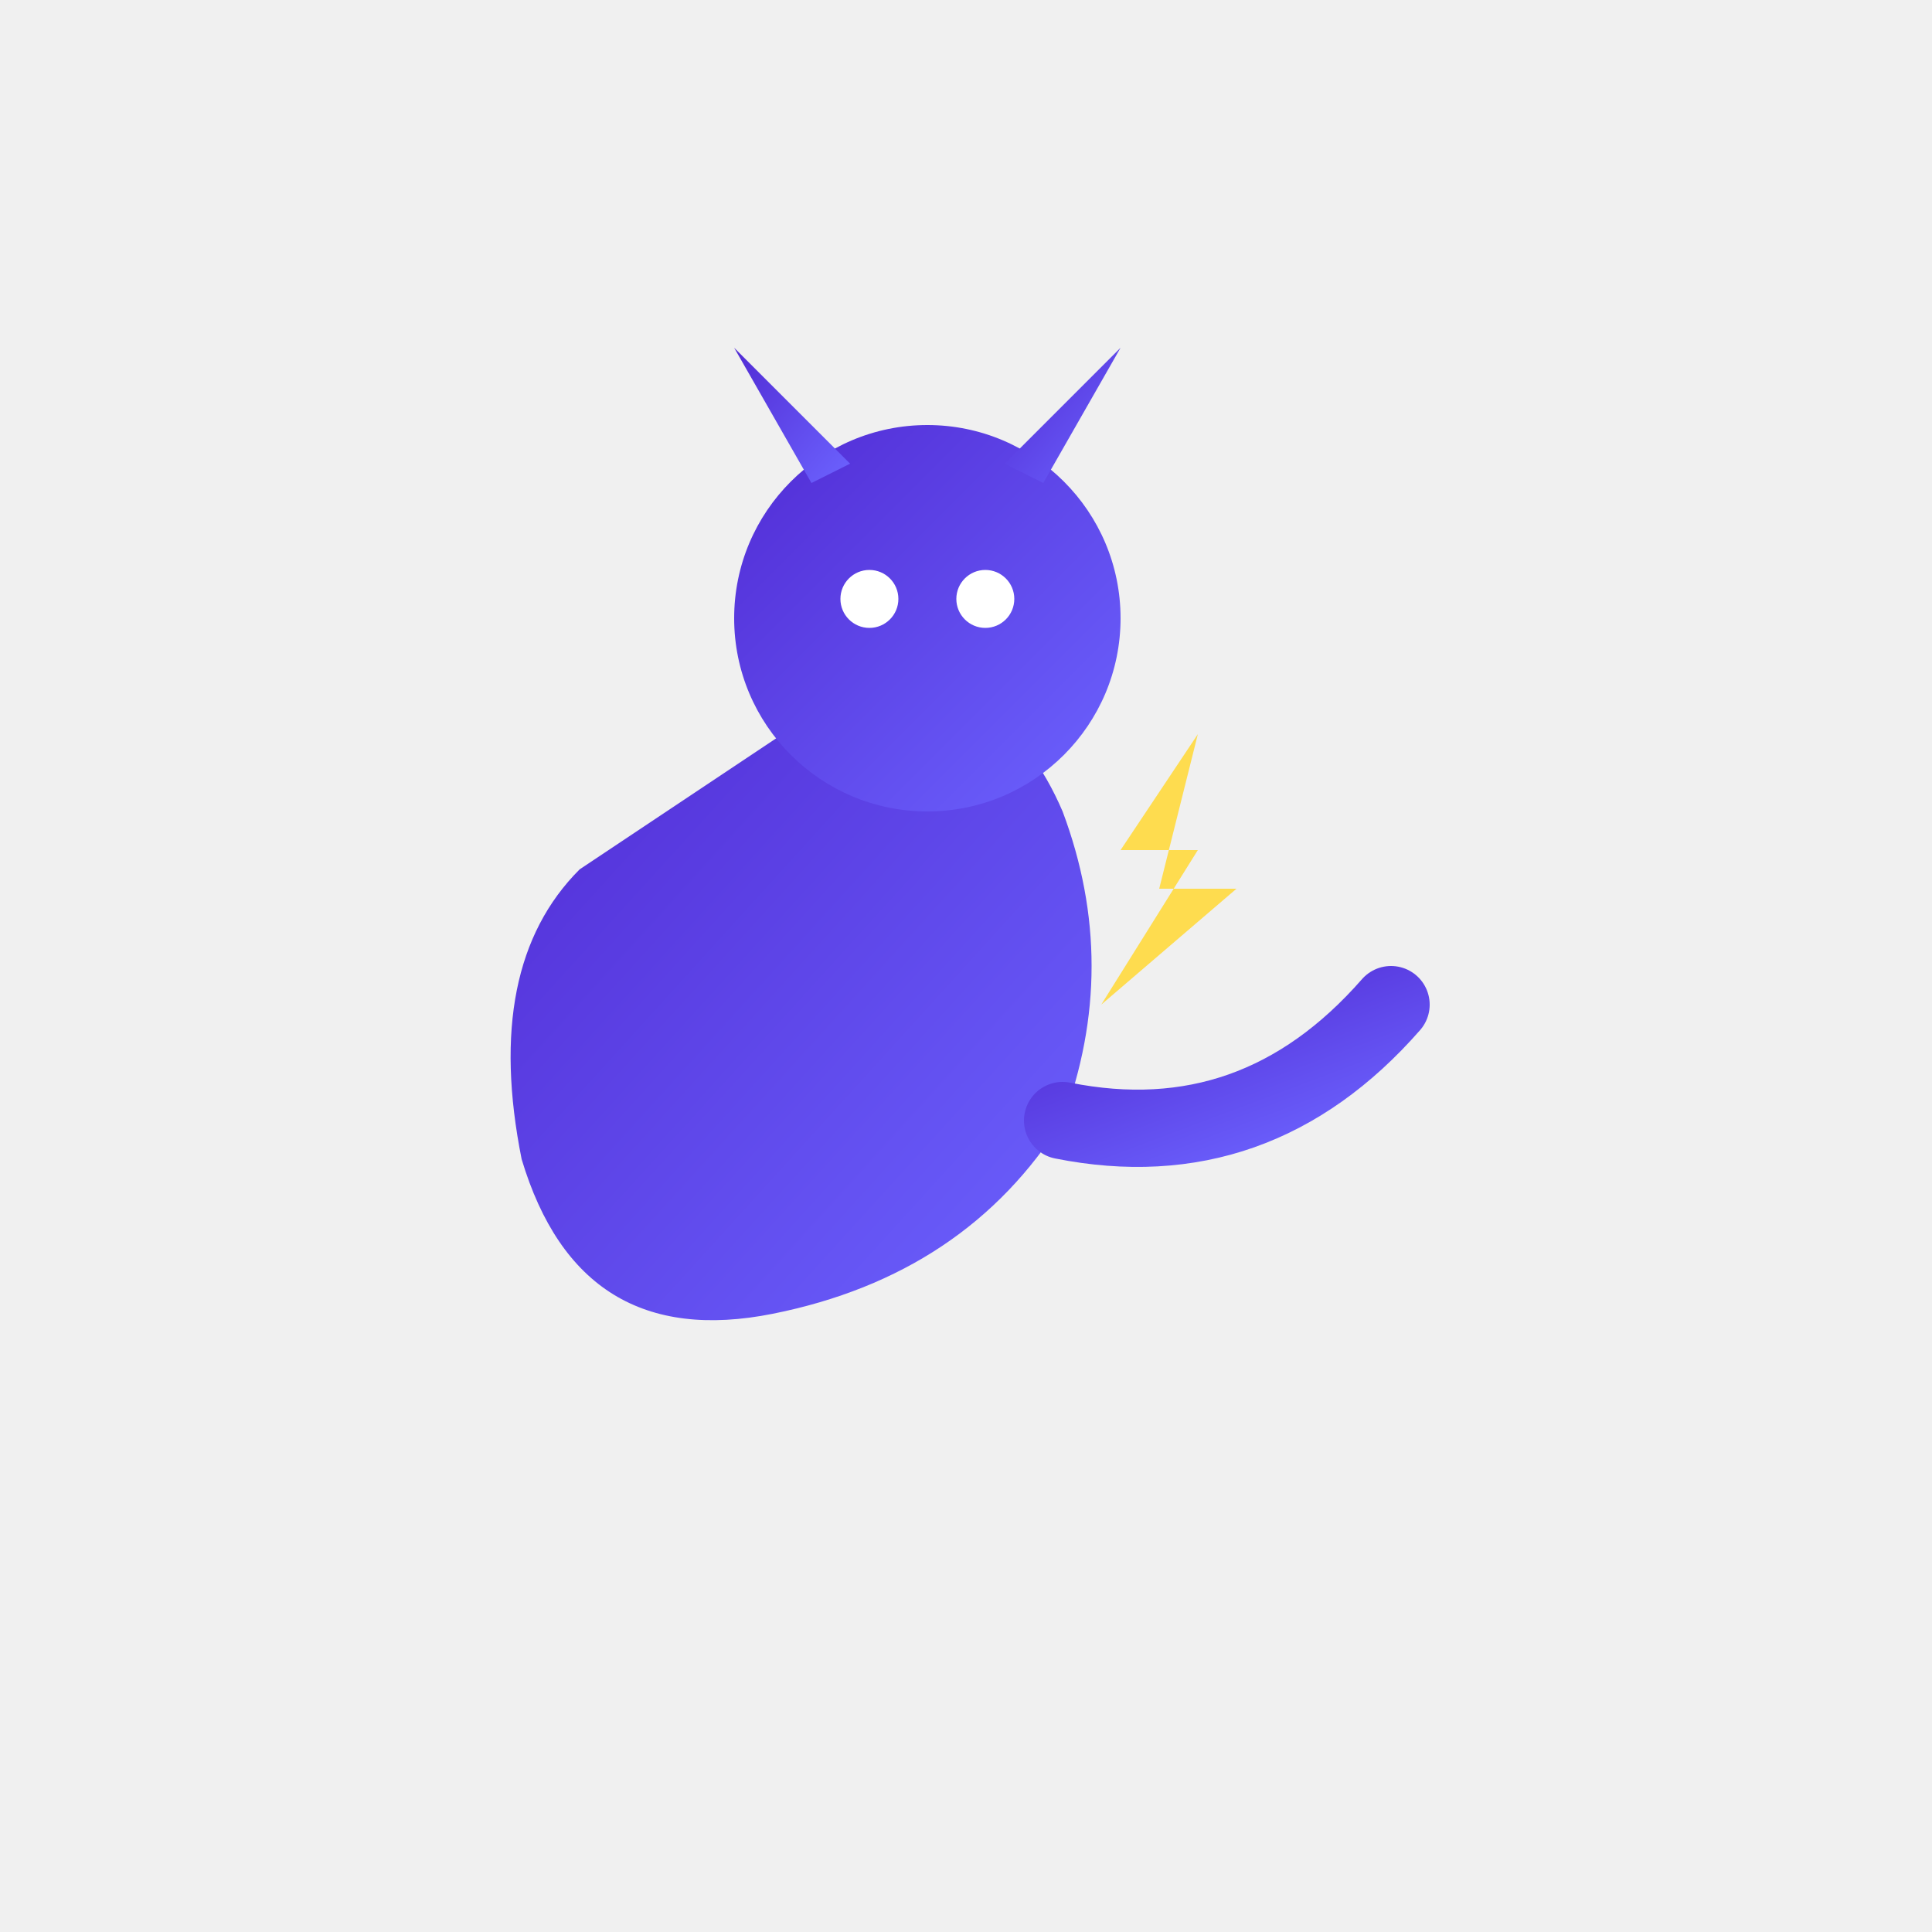
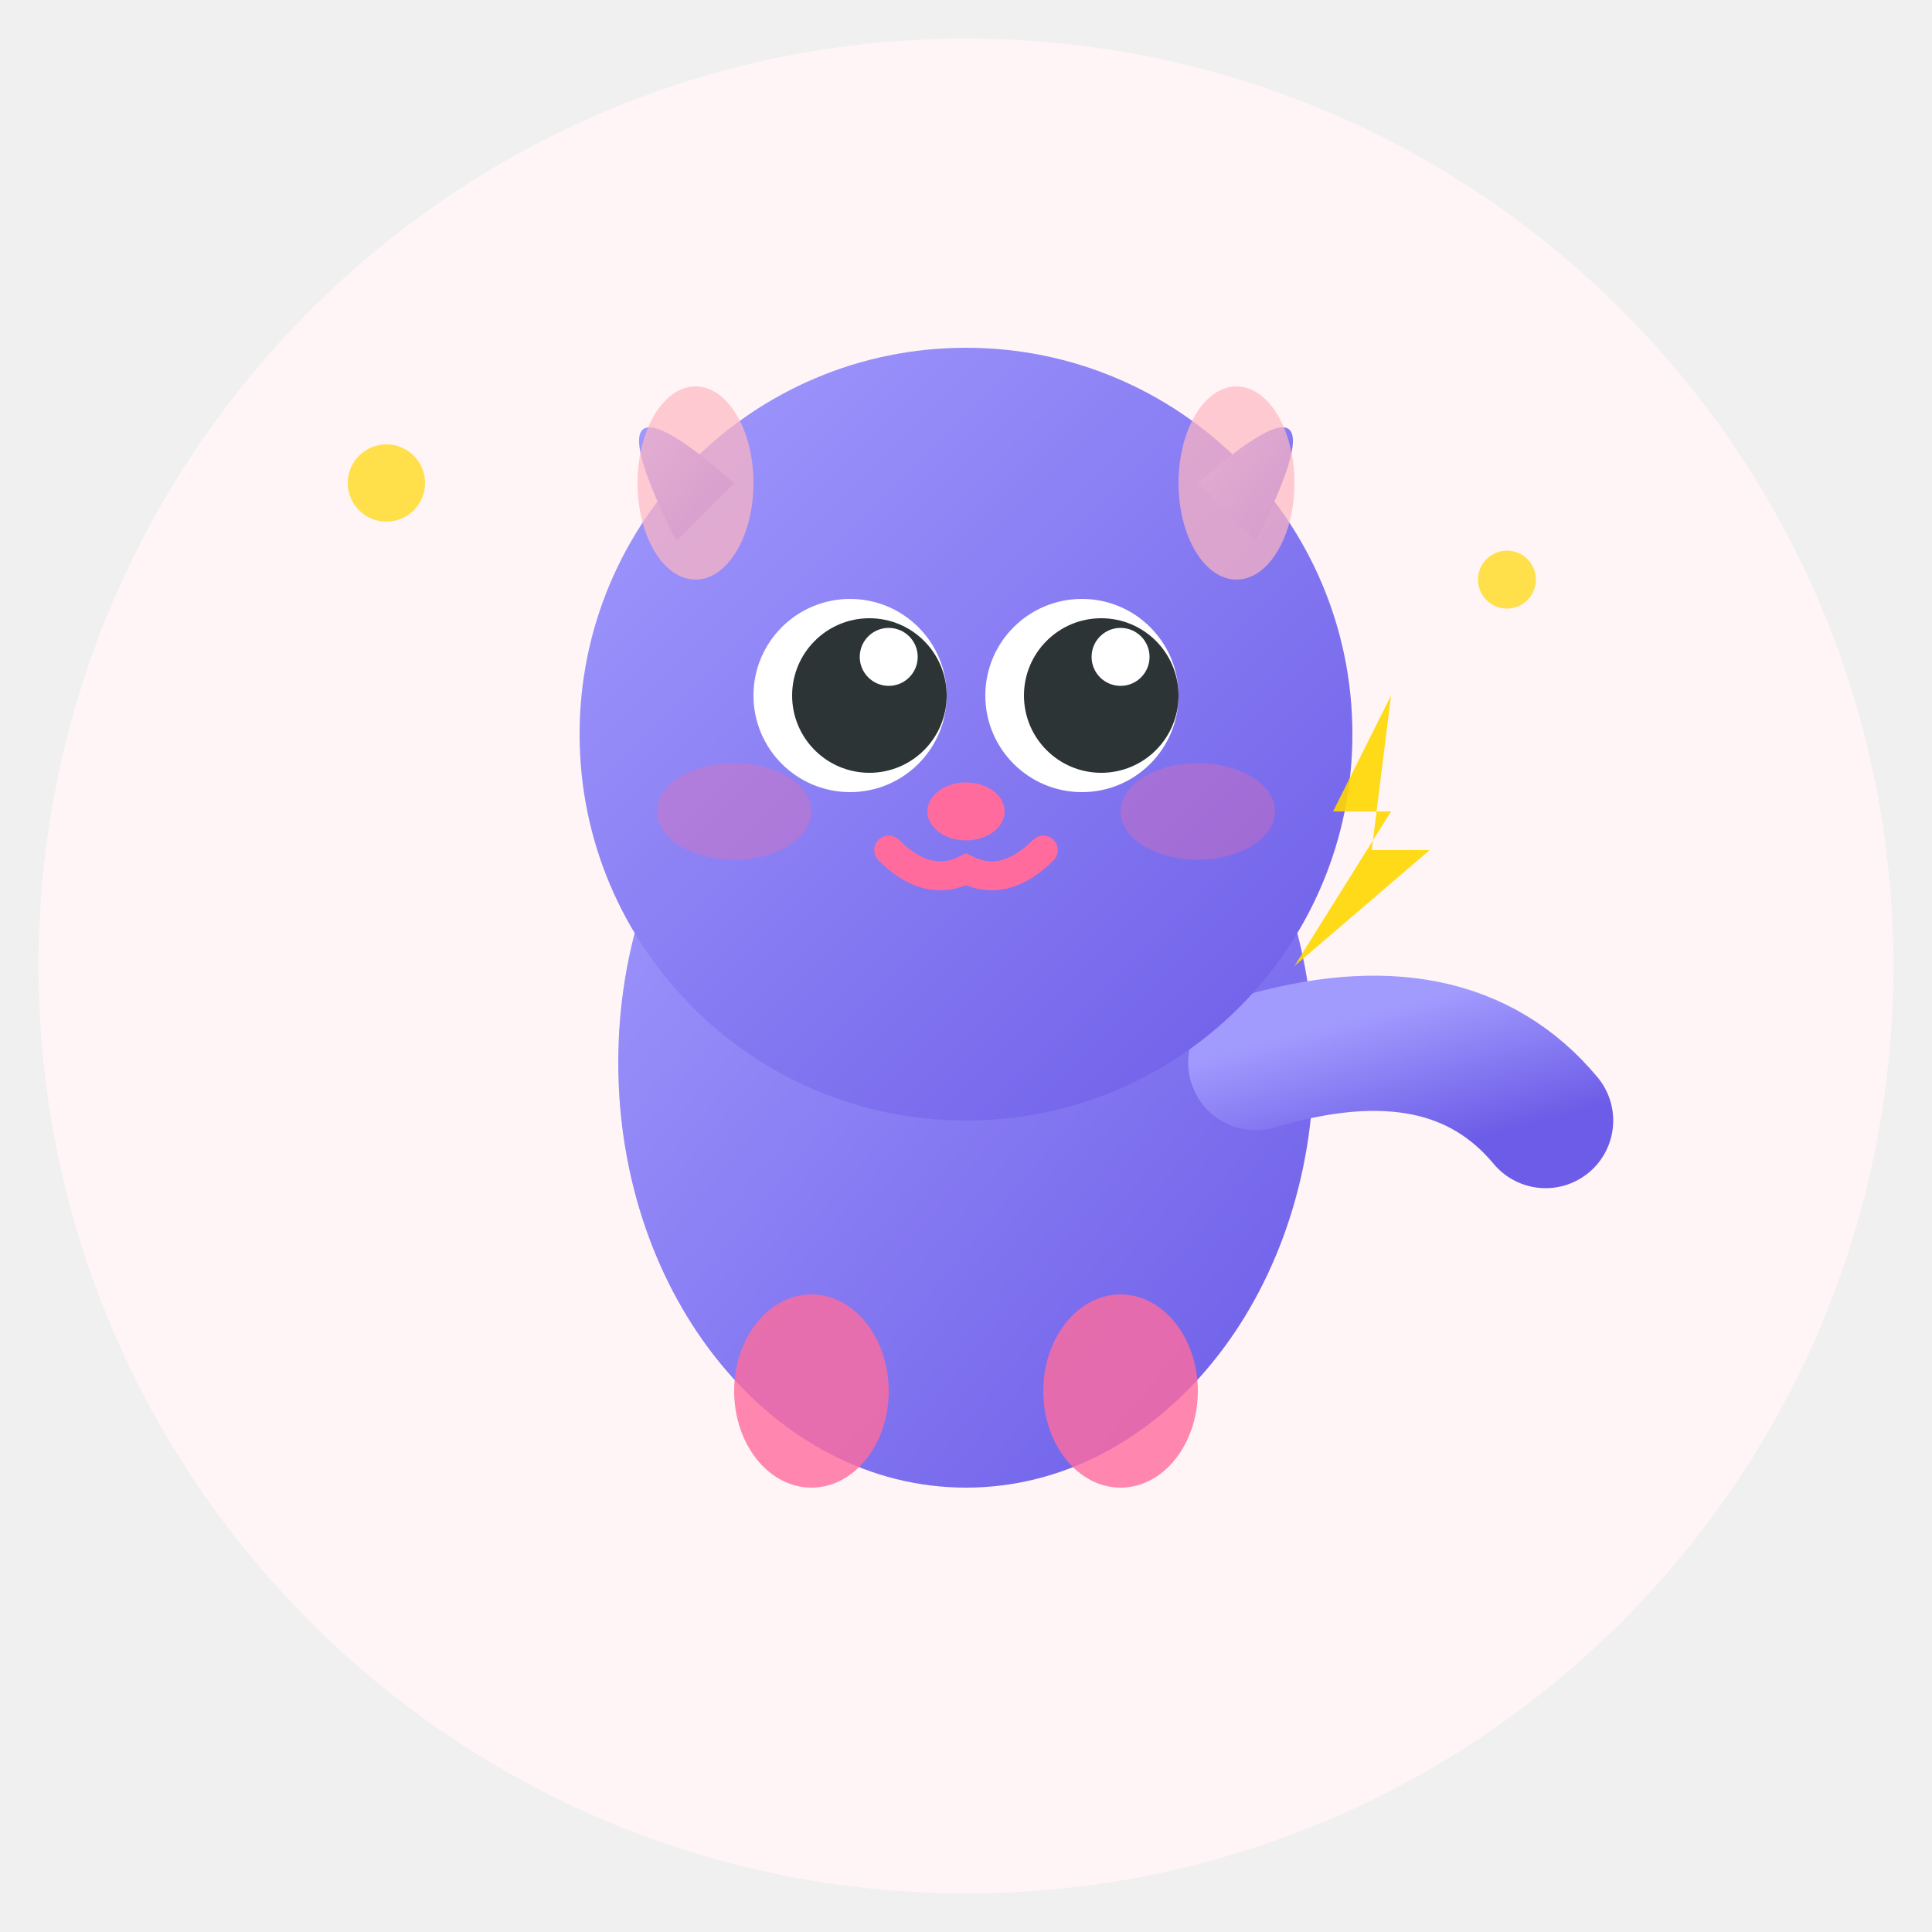
<svg xmlns="http://www.w3.org/2000/svg" viewBox="0 0 100 100" width="100" height="100">
  <defs>
-     <linearGradient id="catGrad" x1="0%" y1="0%" x2="100%" y2="100%">
-       <stop offset="0%" style="stop-color:#512BD4;stop-opacity:1" />
-       <stop offset="100%" style="stop-color:#6C63FF;stop-opacity:1" />
-     </linearGradient>
-     <linearGradient id="speedGrad" x1="0%" y1="0%" x2="100%" y2="0%">
-       <stop offset="0%" style="stop-color:#FF6B6B;stop-opacity:0.3" />
-       <stop offset="100%" style="stop-color:#FFD93D;stop-opacity:1" />
+     <linearGradient id="grad" x1="0%" y1="0%" x2="100%" y2="100%">
+       <stop offset="0%" style="stop-color:#a29bfe;stop-opacity:1" />
+       <stop offset="100%" style="stop-color:#6c5ce7;stop-opacity:1" />
    </linearGradient>
  </defs>
-   <g id="simple-cat">
-     <path d="M 30 45 Q 25 50, 27 60 Q 30 70, 40 68 Q 50 66, 55 58 Q 58 50, 55 42 Q 52 35, 45 35 Z" fill="url(#catGrad)" />
-     <circle cx="48" cy="32" r="10" fill="url(#catGrad)" />
-     <path d="M 42 25 L 38 18 L 44 24 Z" fill="url(#catGrad)" />
-     <path d="M 54 25 L 58 18 L 52 24 Z" fill="url(#catGrad)" />
-     <circle cx="45" cy="31" r="1.5" fill="#FFF" />
-     <circle cx="51" cy="31" r="1.5" fill="#FFF" />
-     <path d="M 55 58 Q 65 60, 72 52" fill="none" stroke="url(#catGrad)" stroke-width="4" stroke-linecap="round" />
+   <circle cx="50" cy="50" r="48" fill="#FFF5F7" />
+   <g id="simple-cute-cat">
+     <ellipse cx="50" cy="55" rx="18" ry="22" fill="url(#grad)" />
+     <path d="M 65 55 Q 75 52, 80 58" fill="none" stroke="url(#grad)" stroke-width="7" stroke-linecap="round" />
+     <circle cx="50" cy="38" r="20" fill="url(#grad)" />
+     <path d="M 35 28 Q 30 18, 38 25 Z" fill="url(#grad)" />
+     <ellipse cx="36" cy="25" rx="3" ry="5" fill="#FFB6C1" opacity="0.7" />
+     <path d="M 65 28 Q 70 18, 62 25 Z" fill="url(#grad)" />
+     <ellipse cx="64" cy="25" rx="3" ry="5" fill="#FFB6C1" opacity="0.7" />
+     <circle cx="44" cy="36" r="5" fill="#FFFFFF" />
+     <circle cx="45" cy="36" r="4" fill="#2d3436" />
+     <circle cx="46" cy="34" r="1.5" fill="#FFFFFF" />
+     <circle cx="56" cy="36" r="5" fill="#FFFFFF" />
+     <circle cx="57" cy="36" r="4" fill="#2d3436" />
+     <circle cx="58" cy="34" r="1.5" fill="#FFFFFF" />
+     <ellipse cx="50" cy="42" rx="2" ry="1.5" fill="#FF6B9D" />
+     <path d="M 46 44 Q 48 46, 50 45 Q 52 46, 54 44" fill="none" stroke="#FF6B9D" stroke-width="1.5" stroke-linecap="round" />
+     <ellipse cx="38" cy="42" rx="4" ry="2.5" fill="#FF6B9D" opacity="0.3" />
+     <ellipse cx="62" cy="42" rx="4" ry="2.5" fill="#FF6B9D" opacity="0.3" />
+     <ellipse cx="42" cy="72" rx="4" ry="5" fill="#FF6B9D" opacity="0.8" />
+     <ellipse cx="58" cy="72" rx="4" ry="5" fill="#FF6B9D" opacity="0.8" />
  </g>
-   <g opacity="0.7">
-     <path d="M 8 35 L 22 35" stroke="url(#speedGrad)" stroke-width="2" stroke-linecap="round" />
-     <path d="M 5 42 L 25 42" stroke="url(#speedGrad)" stroke-width="1.5" stroke-linecap="round" />
-     <path d="M 10 49 L 28 49" stroke="url(#speedGrad)" stroke-width="1.5" stroke-linecap="round" />
-   </g>
-   <path d="M 62 38 L 58 44 L 62 44 L 57 52 L 64 46 L 60 46 Z" fill="#FFD93D" opacity="0.9" />
+   <path d="M 72 36 L 69 42 L 72 42 L 67 50 L 74 44 L 71 44 Z" fill="#FFD700" opacity="0.9" />
+   <circle cx="20" cy="25" r="2" fill="#FFD700" opacity="0.7" />
+   <circle cx="78" cy="30" r="1.5" fill="#FFD700" opacity="0.7" />
</svg>
